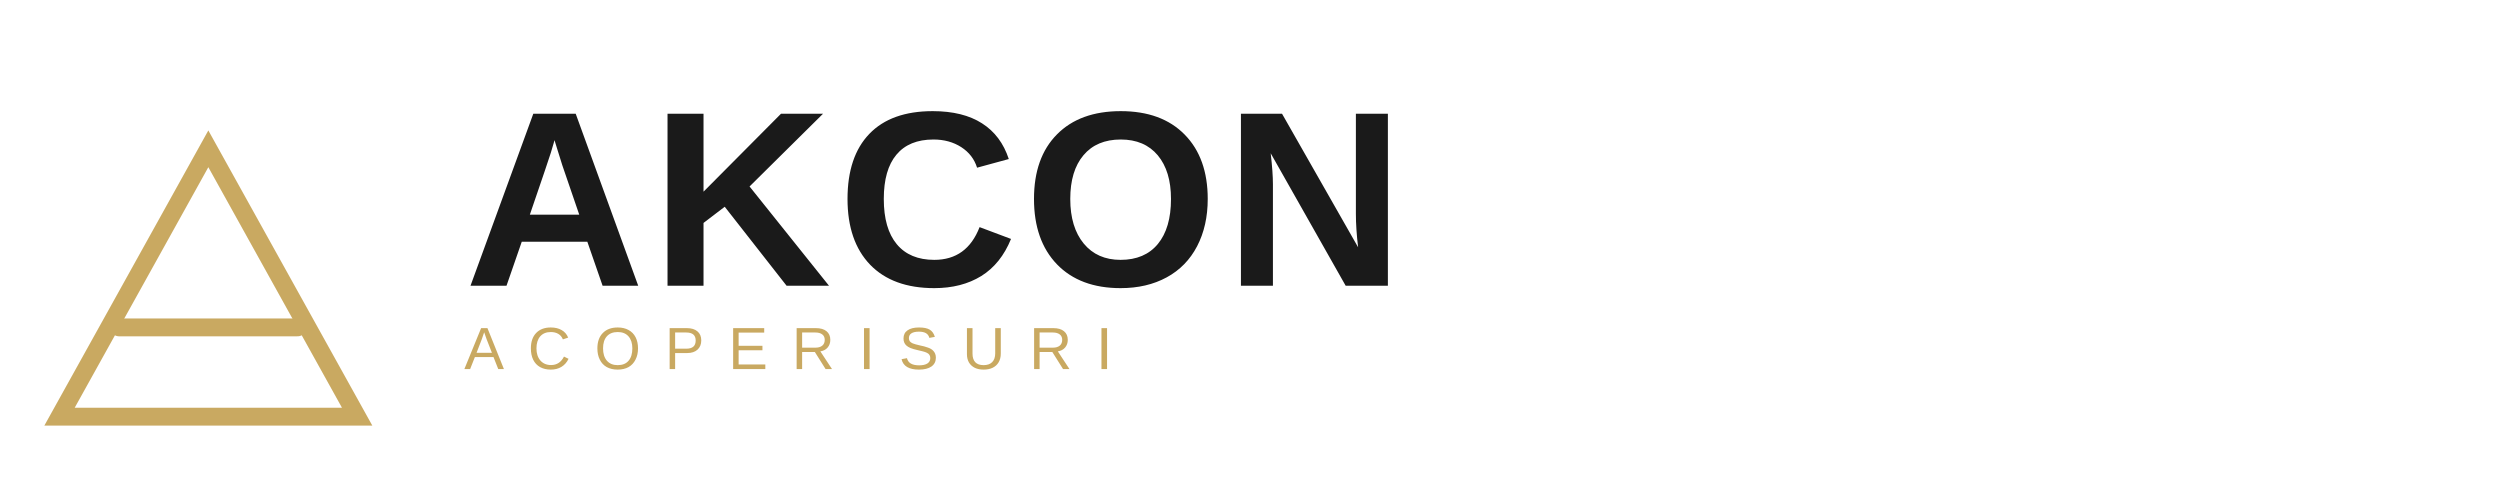
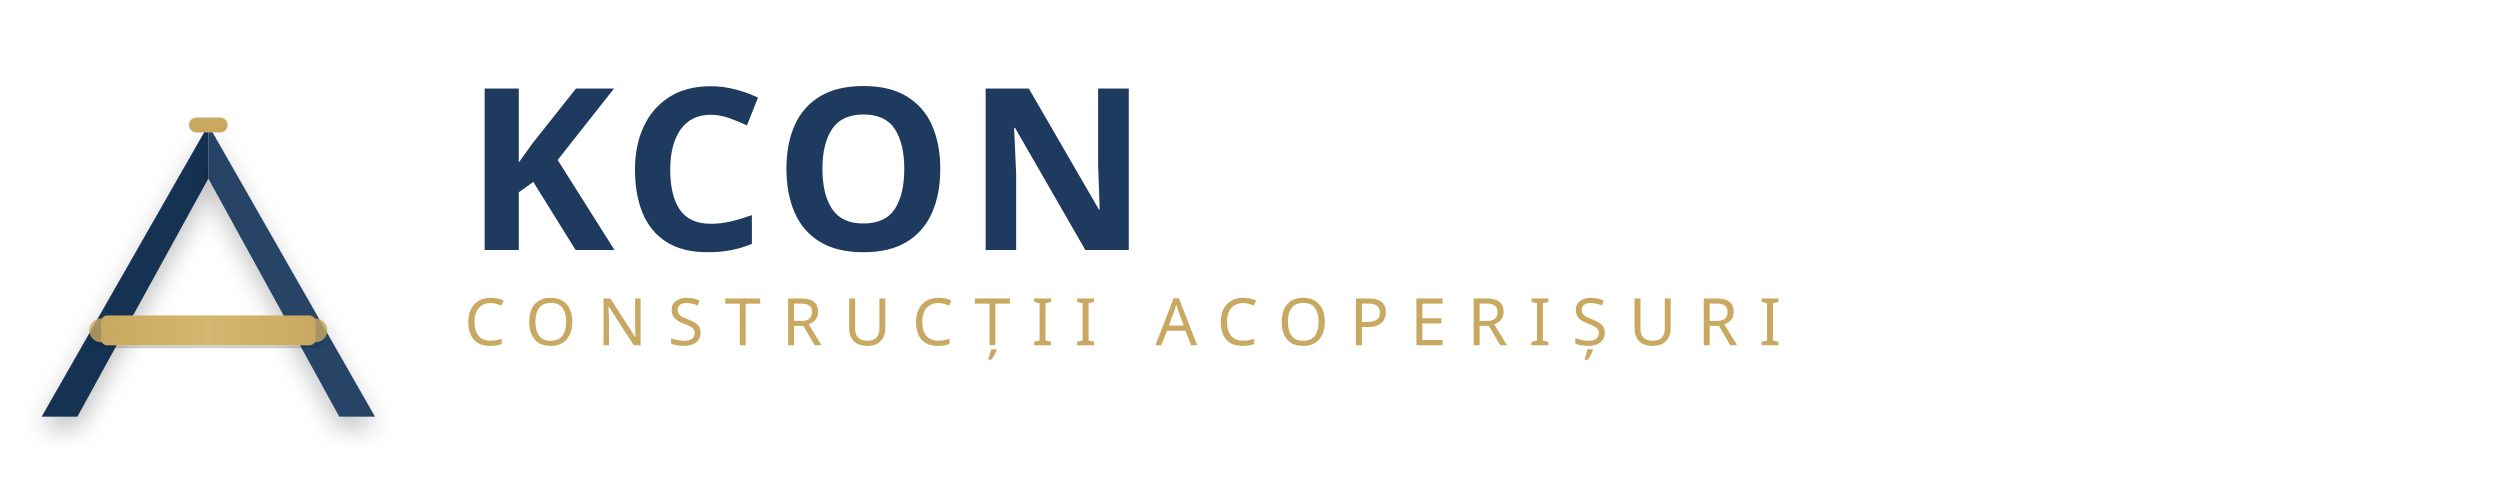
<svg xmlns="http://www.w3.org/2000/svg" width="420" height="80" viewBox="0 0 420 80">
-   <g transform="translate(35, 20)">
-     <path d="M 0,5 L -25,50 L 25,50 Z" fill="none" stroke="#c9a961" stroke-width="3" stroke-linejoin="miter" />
-     <line x1="-15" y1="35" x2="15" y2="35" stroke="#c9a961" stroke-width="3" stroke-linecap="round" />
+   <defs>
+     <linearGradient id="navySlope-horiz" x1="0%" y1="0%" x2="100%" y2="100%">
+       <stop offset="0%" stop-color="#1e3a5f" />
+       <stop offset="100%" stop-color="#152d48" />
+     </linearGradient>
+     <linearGradient id="goldBeam-horiz" x1="0%" y1="0%" x2="100%" y2="0%">
+       <stop offset="0%" stop-color="#c9a961" />
+       <stop offset="50%" stop-color="#d4b76f" />
+       <stop offset="100%" stop-color="#c9a961" />
+     </linearGradient>
+     <filter id="horizShadow">
+       <feDropShadow dx="0" dy="2" stdDeviation="2" flood-opacity="0.25" />
+     </filter>
+   </defs>
+   <g transform="translate(35, 15)">
+     <path d="M 0,6 L -28,55 L -22,55 L 0,15 Z" fill="url(#navySlope-horiz)" filter="url(#horizShadow)" />
+     <path d="M 0,6 L 28,55 L 22,55 L 0,15 Z" fill="#1e3a5f" opacity="0.95" filter="url(#horizShadow)" />
+     <line x1="-2" y1="6" x2="2" y2="6" stroke="#c9a961" stroke-width="2.5" stroke-linecap="round" />
+     <rect x="-18" y="38" width="36" height="5" fill="url(#goldBeam-horiz)" rx="1" filter="url(#horizShadow)" />
+     <circle cx="-18" cy="40.5" r="2" fill="#c9a961" opacity="0.8" />
+     <circle cx="18" cy="40.5" r="2" fill="#c9a961" opacity="0.8" />
  </g>
-   <text x="78" y="48" font-family="'Montserrat', 'Arial', sans-serif" font-size="42" font-weight="700" fill="#1a1a1a" letter-spacing="1">
-     AKCON
+   <text x="78" y="42" font-family="'Montserrat', sans-serif" font-size="38" font-weight="800" fill="#1e3a5f" letter-spacing="2">
+     KCON
  </text>
-   <text x="78" y="62" font-family="'Montserrat', 'Arial', sans-serif" font-size="10" font-weight="500" fill="#c9a961" letter-spacing="4">
-     ACOPERISURI
+   <text x="78" y="58" font-family="'Montserrat', sans-serif" font-size="11" font-weight="500" fill="#c9a961" letter-spacing="3.5">
+     CONSTRUCȚII ACOPERIȘURI
  </text>
</svg>
